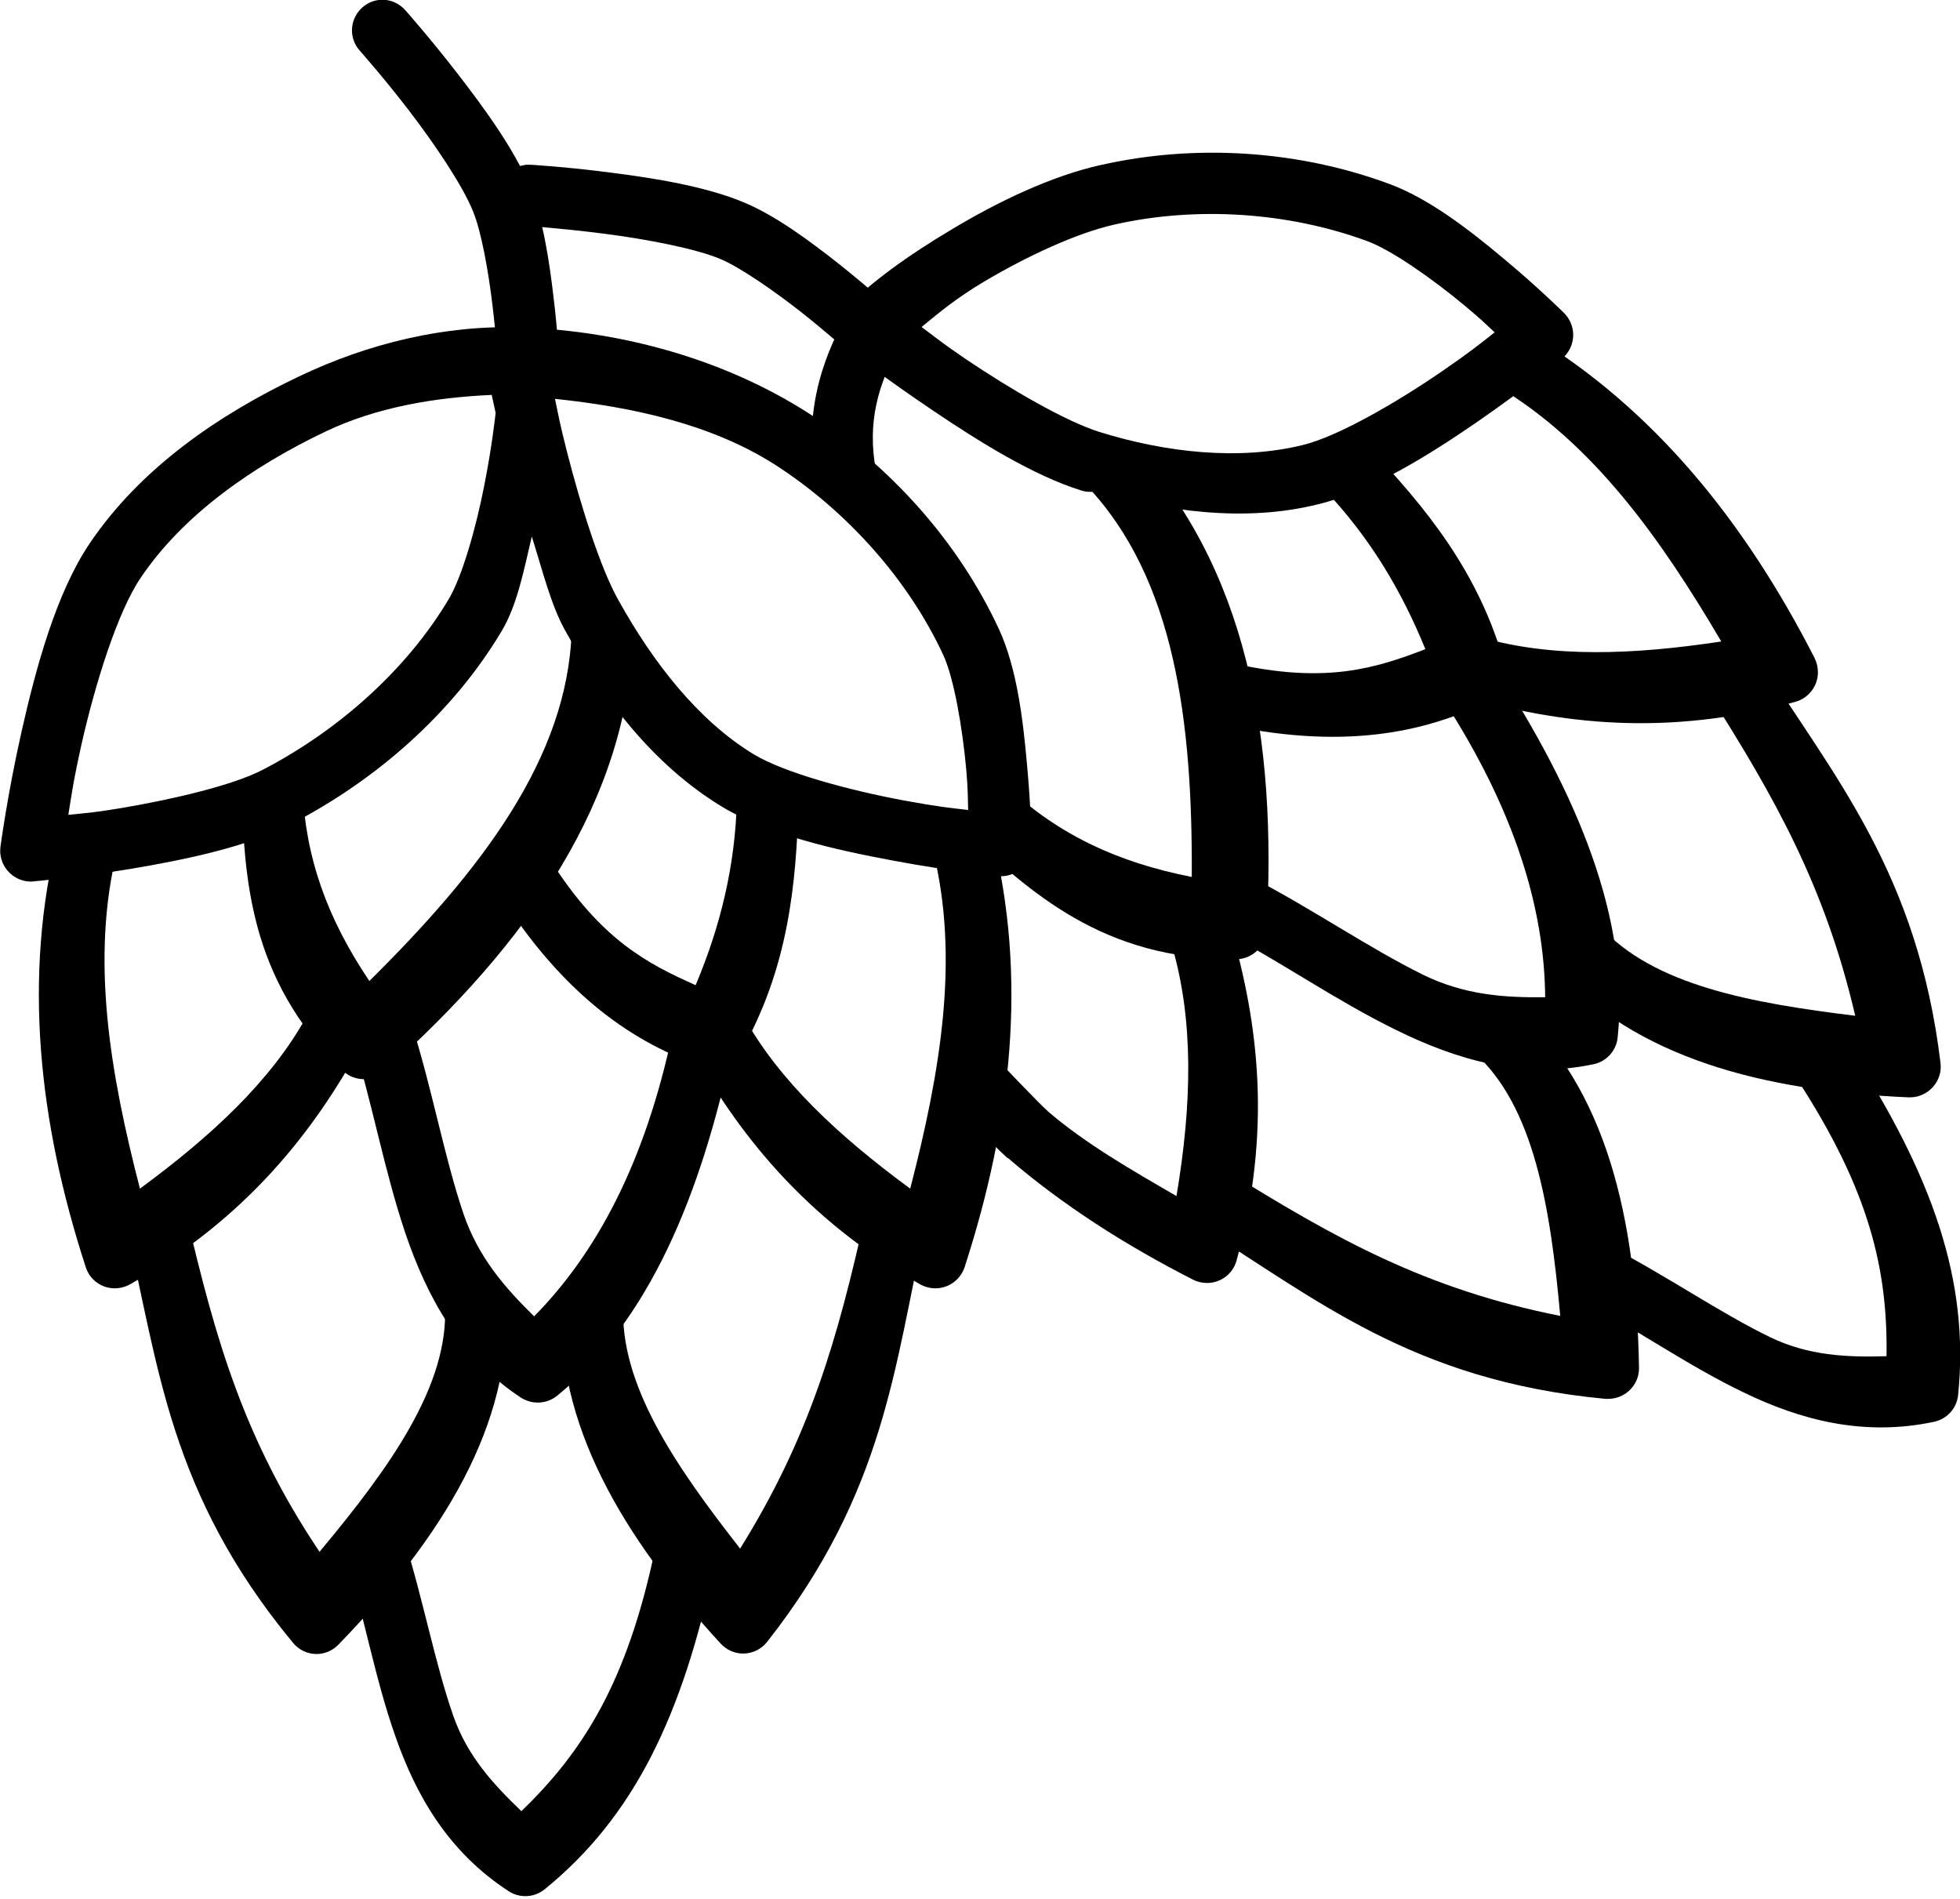
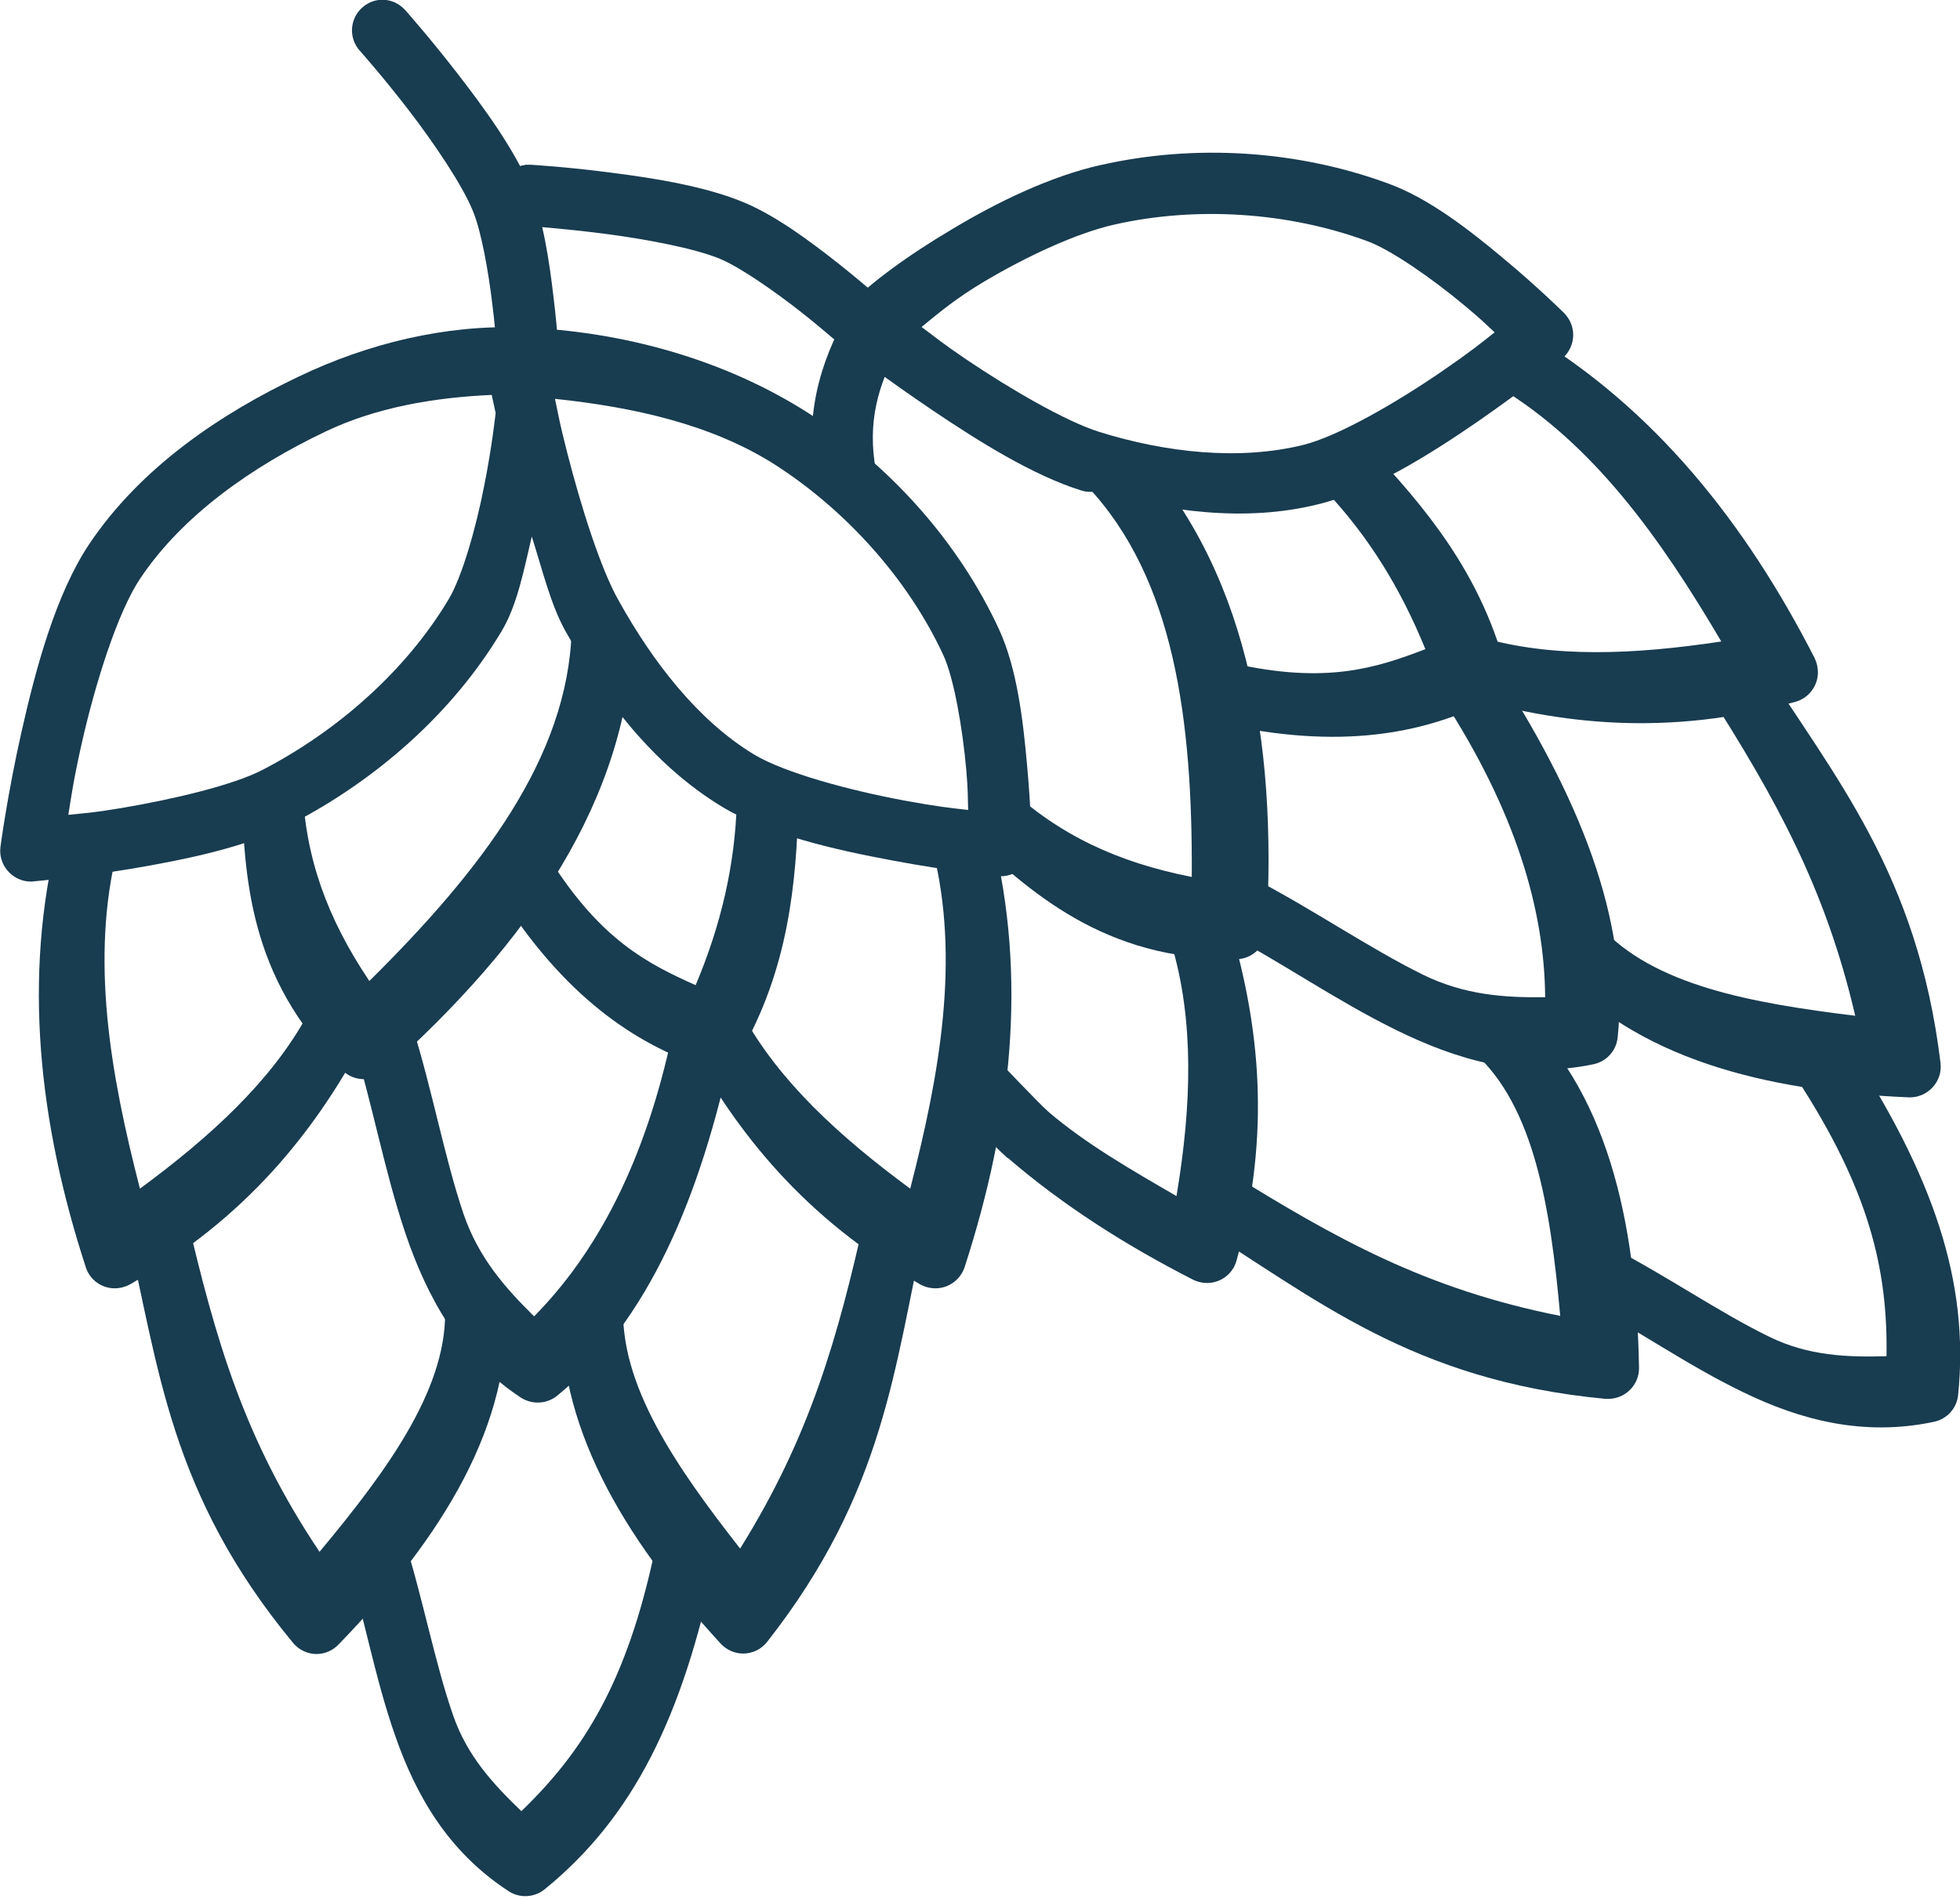
<svg xmlns="http://www.w3.org/2000/svg" viewBox="0 0 128 124">
-   <g fill-rule="nonzero" transform="matrix(15.1336 0 0 15.1336 3148.71 -4732.67)">
+   <g fill-rule="nonzero" fill="#183C50" transform="matrix(15.1336 0 0 15.1336 3148.71 -4732.67)">
    <path d="m-205.807 314.139c-.333-.013-.668.07-.963.211-.341.162-.684.393-.906.724-.143.214-.229.531-.291.805s-.092.502-.092.502c0 .005-.001.011-.001.016 0 .073.06.133.133.133.003 0 .007 0 .011-.001 0 0 .189-.016.42-.054.231-.039.502-.094.693-.194.363-.188.694-.475.907-.832.068-.114.096-.265.13-.408.045.142.082.294.143.404.161.289.376.579.678.762.2.121.488.186.736.232.248.047.453.067.453.067.005 0 .01.001.014.001.073 0 .133-.06.133-.133v-.001s-.002-.156-.02-.348c-.017-.191-.043-.415-.121-.584-.175-.378-.471-.707-.82-.931-.366-.235-.808-.355-1.237-.371zm-.132.291c.003.016.012.052.017.078-.002.014-.015.141-.049.312-.035.181-.096.396-.154.492-.183.307-.478.567-.801.735-.13.068-.393.129-.613.166-.125.021-.153.021-.227.029.014-.086.02-.138.057-.305.059-.261.155-.569.254-.716.183-.273.484-.483.799-.633.222-.106.474-.147.717-.158zm.273.017c.334.035.676.109.951.285.306.197.573.493.725.821.046.1.083.316.099.496.008.095.006.112.008.172-.077-.009-.125-.013-.277-.041-.236-.044-.515-.119-.648-.199-.242-.147-.436-.399-.584-.665-.079-.14-.163-.41-.221-.636-.033-.129-.037-.157-.053-.233z" />
    <path d="m-205.594 315.447c-.016.548-.391 1.035-.873 1.512-.182-.271-.276-.531-.289-.836l-.264.012c.016.371.027.806.438 1.211.049.047.128.049.18.004.625-.557 1.053-1.176 1.074-1.895z" />
    <path d="m-207.811 316.332c-.151.609-.084 1.234.12 1.861.017.055.068.092.125.092.023 0 .046-.006.066-.017.502-.286.791-.655.998-1.034l-.232-.129c-.156.285-.416.524-.723.75-.129-.5-.214-.992-.098-1.46z" />
    <path d="m-203.779 316.332-.256.063c.117.468.031.96-.098 1.46-.307-.226-.567-.465-.723-.75l-.232.129c.208.379.496.748.998 1.034.02.011.043.017.066.017.057 0 .108-.037.126-.092.203-.627.271-1.252.119-1.861z" />
    <path d="m-204.881 316.184c-.008.277-.069.534-.178.793-.208-.093-.41-.196-.629-.543l-.224.14c.285.454.593.656.889.756.059.02.124-.005.156-.059.21-.367.242-.735.252-1.08z" />
    <path d="m-206.283 317.15-.252.08c.081.257.132.546.224.819.093.273.235.536.5.709.049.03.111.026.155-.01.393-.321.619-.857.758-1.514l-.26-.055c-.119.565-.33.955-.598 1.227-.125-.123-.24-.253-.305-.443-.083-.246-.134-.534-.222-.813z" />
    <path d="m-207.256 317.971-.258.06c.139.59.182 1.136.717 1.783.025.031.063.049.102.049.036 0 .07-.015.095-.041.448-.462.752-.952.723-1.48l-.264.014c.02.346-.239.704-.541 1.066-.329-.491-.449-.92-.574-1.451z" />
    <path d="m-204.328 317.973c-.117.524-.237.951-.539 1.435-.278-.355-.522-.709-.504-1.053l-.266-.013c-.027.525.261 1.014.686 1.476.025.027.06.043.097.043.041 0 .079-.019.104-.051.508-.647.548-1.19.68-1.781z" />
    <path d="m-206.32 319.355-.252.079c.081.256.127.528.217.783.089.255.227.499.49.67.048.031.112.027.156-.01.383-.312.594-.746.732-1.403l-.259-.054c-.119.562-.307.863-.575 1.121-.123-.118-.234-.239-.294-.412-.079-.226-.128-.495-.215-.774z" />
    <path d="m-206.416 312.725c-.07.003-.126.062-.126.132 0 .032.012.064.034.088 0 0 .098.11.209.254s.235.328.279.438c.035.083.067.259.084.404.018.145.024.264.024.264v.002c0 .072.06.132.132.132.073 0 .132-.06.132-.132v-.016s-.005-.127-.024-.281c-.018-.155-.045-.336-.101-.475-.068-.165-.2-.345-.317-.496s-.221-.268-.221-.268c-.026-.03-.065-.048-.105-.046z" />
    <path d="m-203.311 313.438c-.214.048-.441.157-.638.275-.198.117-.361.238-.453.334-.025.025-.038.058-.038.092 0 .041.019.08.051.105 0 0 .154.119.352.252.197.133.433.281.641.346.021.007.044.008.066.004.304.086.639.135.957.056.227-.055.478-.212.686-.355.207-.143.367-.273.367-.273.03-.026.048-.063.048-.103 0-.036-.015-.07-.04-.095 0 0-.112-.111-.26-.234-.148-.124-.324-.261-.498-.324-.391-.144-.834-.172-1.24-.08zm.059.257c.354-.08.75-.054 1.09.071.103.037.283.163.422.279.073.061.085.074.129.115-.061.048-.099.08-.227.168-.198.136-.449.281-.6.318-.276.068-.592.033-.878-.056-.147-.046-.385-.185-.575-.313-.109-.074-.132-.095-.193-.14.077-.063.146-.122.27-.196.182-.108.395-.208.562-.246z" />
    <path d="m-203.178 314.643-.191.181c.376.399.455 1.009.451 1.686-.32-.063-.57-.18-.795-.387l-.18.195c.274.252.59.551 1.166.547.069 0 .126-.054.131-.123.049-.835-.089-1.576-.582-2.099z" />
    <path d="m-202.75 316.73-.254.075c.095.323.087.684.02 1.082-.195-.113-.392-.226-.553-.364l-.002-.002c-.036-.031-.221-.226-.221-.226l-.193.182s.161.176.24.246h.002c.236.203.505.375.799.525.018.009.039.014.06.014.059 0 .111-.039.127-.096.153-.557.096-1.021-.025-1.436z" />
    <path d="m-201.461 314.166-.137.227c.414.248.703.656.965 1.101-.378.057-.729.072-1.041-.019l-.074.254c.414.121.878.178 1.436.025.056-.016.096-.068.096-.127 0-.021-.005-.042-.014-.061-.3-.587-.693-1.077-1.231-1.4z" />
    <path d="m-202.152 314.658-.192.182c.191.202.328.427.434.687-.213.082-.43.152-.83.061l-.059.258c.523.119.882.044 1.162-.094.057-.027.086-.091.071-.152-.111-.409-.35-.691-.586-.942z" />
    <path d="m-201.615 315.596-.221.144c.314.483.44.909.443 1.289-.175.002-.347-.009-.527-.097-.233-.115-.473-.281-.732-.416l-.123.234c.238.124.479.293.738.42.258.127.543.214.853.148.057-.012.099-.06.104-.117.052-.505-.169-1.043-.535-1.605z" />
    <path d="m-201.523 317.07-.176.198c.258.231.329.667.371 1.136-.58-.115-.968-.333-1.432-.621l-.14.225c.515.319.931.675 1.767.754h.012c.073 0 .133-.059.133-.132v-.001c-.011-.644-.141-1.206-.535-1.559z" />
    <path d="m-200.467 315.572-.222.143c.288.453.505.839.634 1.394-.448-.055-.871-.131-1.101-.386l-.198.177c.353.392.902.534 1.53.561h.005c.073 0 .133-.06.133-.132 0-.006-.001-.011-.001-.017-.099-.816-.455-1.229-.78-1.74z" />
    <path d="m-200.086 317.236-.221.145c.314.481.393.826.387 1.197-.171.005-.336-.002-.502-.082-.215-.104-.44-.261-.699-.396l-.121.234c.239.124.461.283.705.4.243.118.516.192.822.127.056-.012.098-.058.104-.115.05-.491-.109-.948-.475-1.51z" />
    <path d="m-205.795 313.438c-.066.007-.117.064-.117.131 0 .071.056.13.127.132 0 0 .148.01.328.033.181.023.397.064.506.11.083.035.229.136.344.226.115.091.203.17.203.17.025.026.059.041.095.041.073 0 .132-.06.132-.133 0-.04-.018-.078-.049-.103 0 0-.095-.085-.217-.182-.122-.096-.268-.205-.406-.263-.164-.069-.385-.105-.575-.129-.189-.025-.345-.034-.345-.034h-.026z" />
    <path d="m-204.402 314.078c-.123.21-.19.455-.139.727l.26-.049c-.038-.204.007-.373.107-.545z" />
  </g>
</svg>
